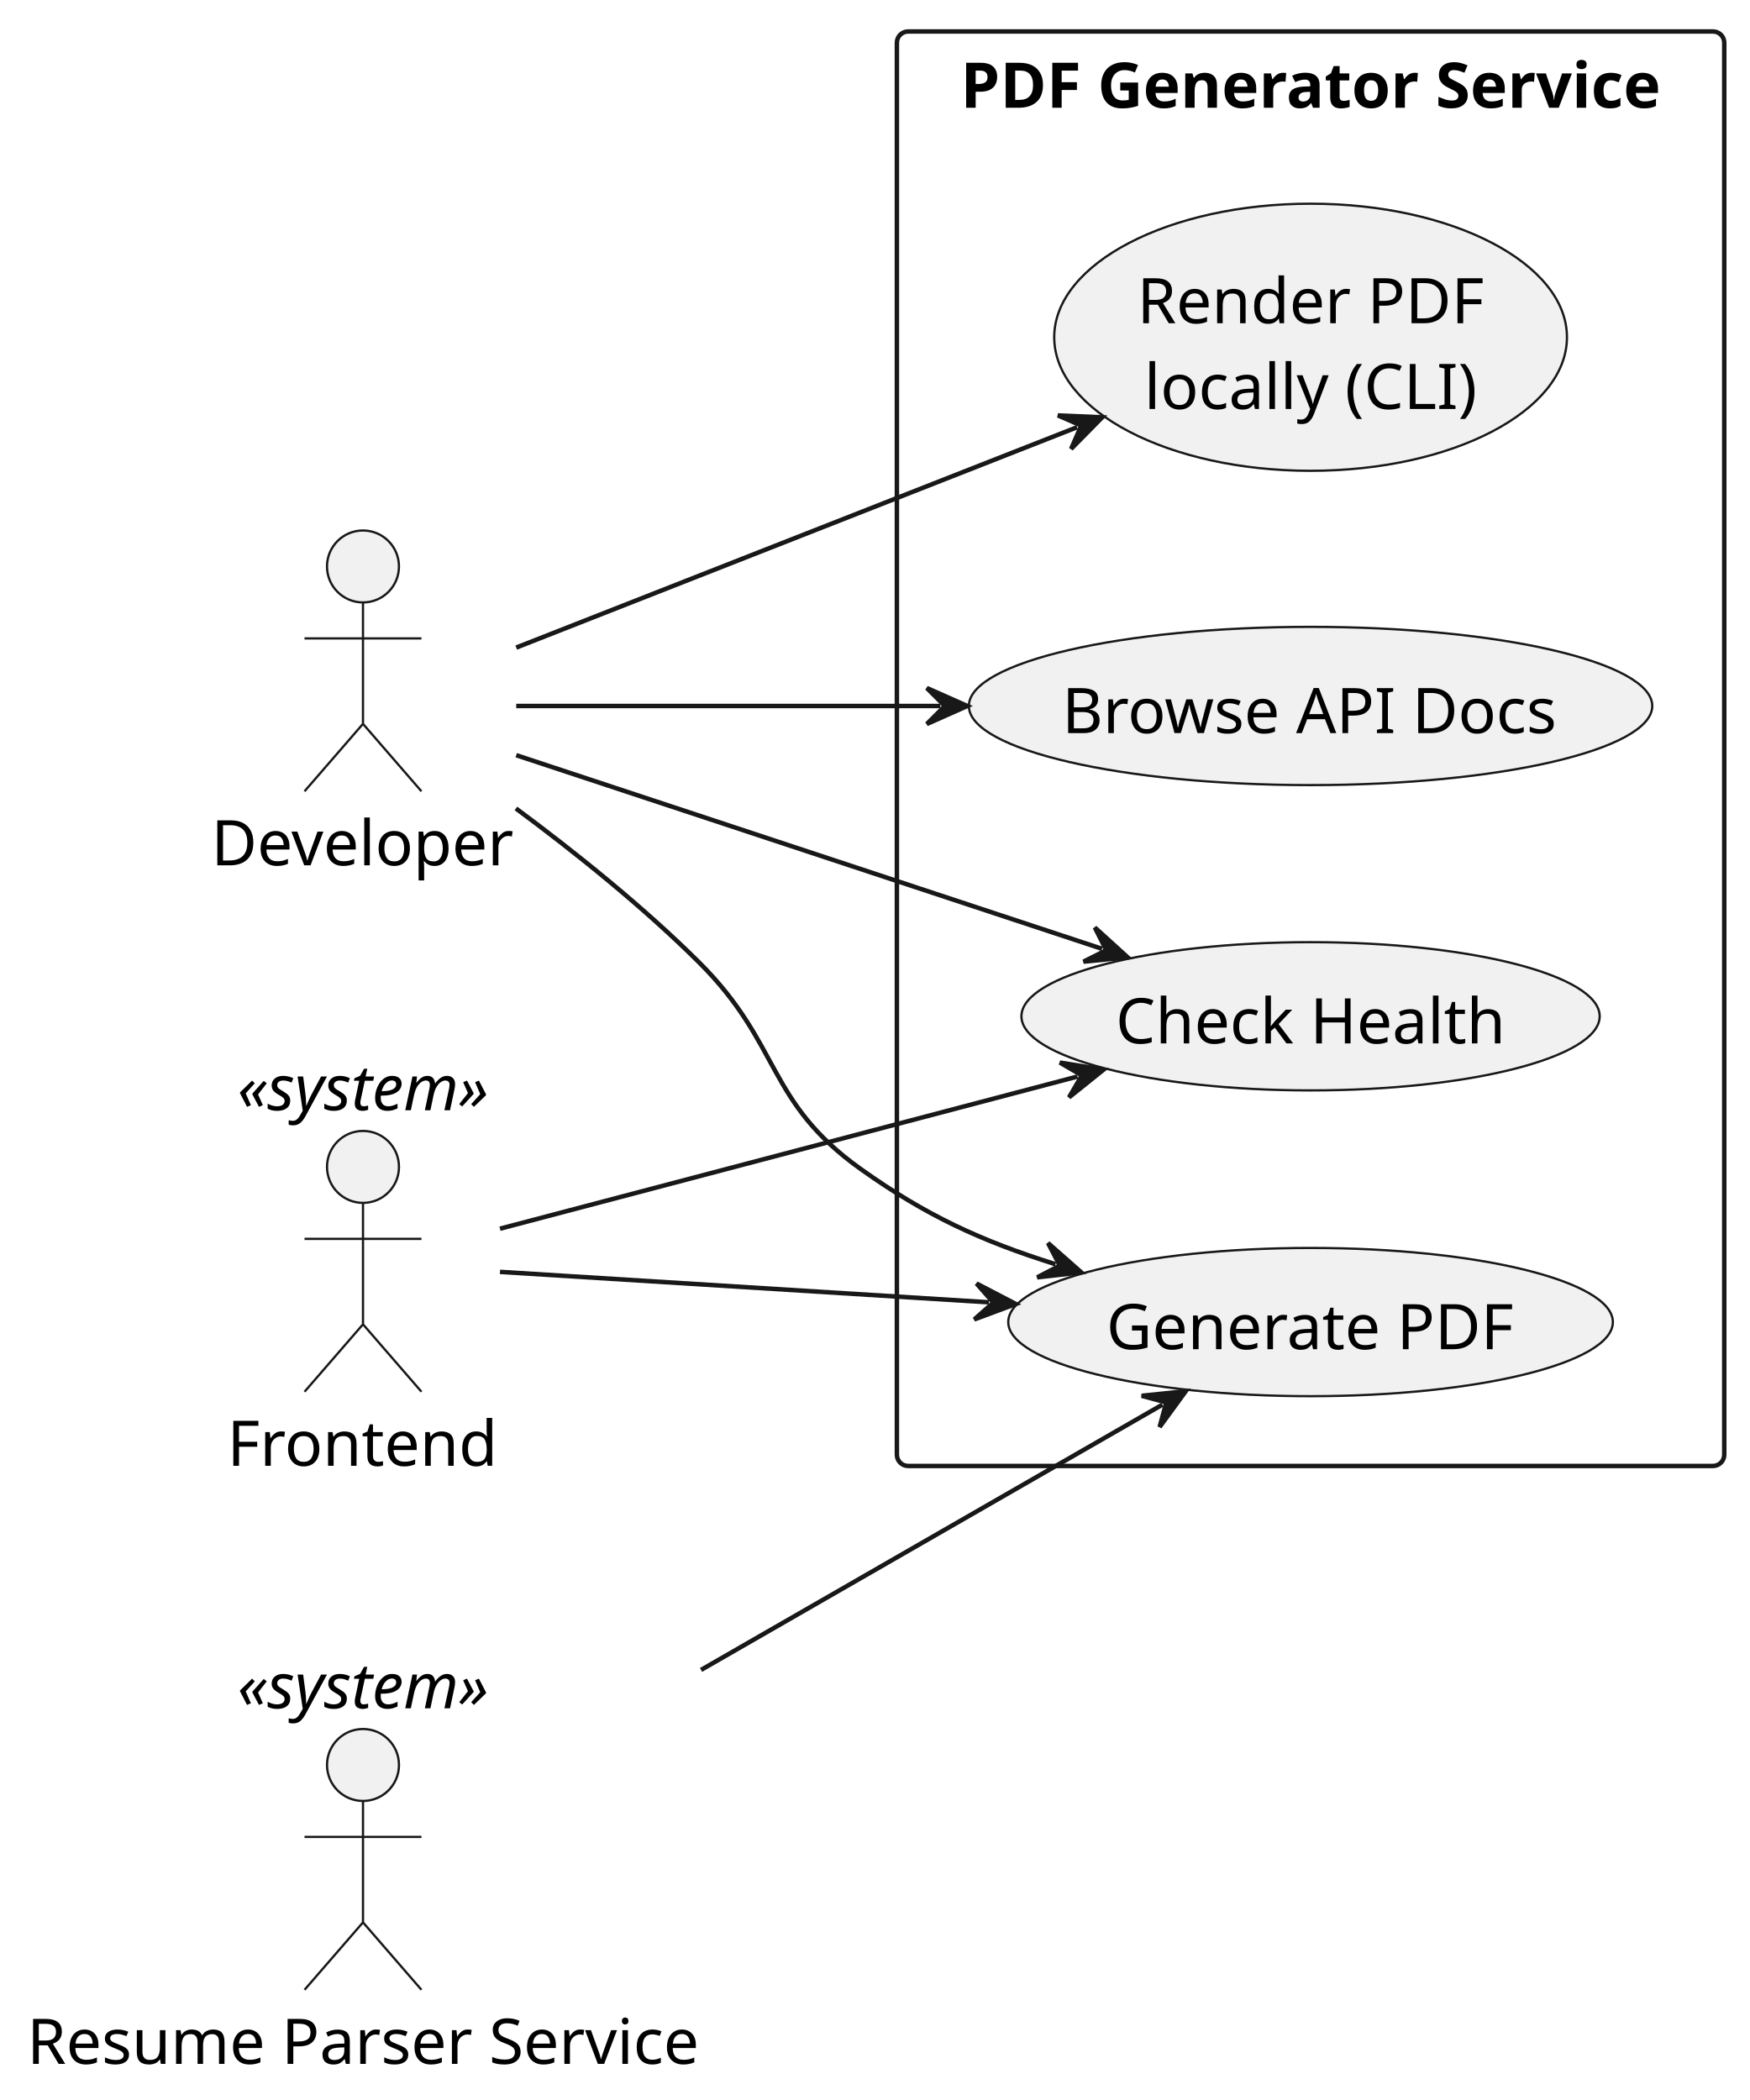
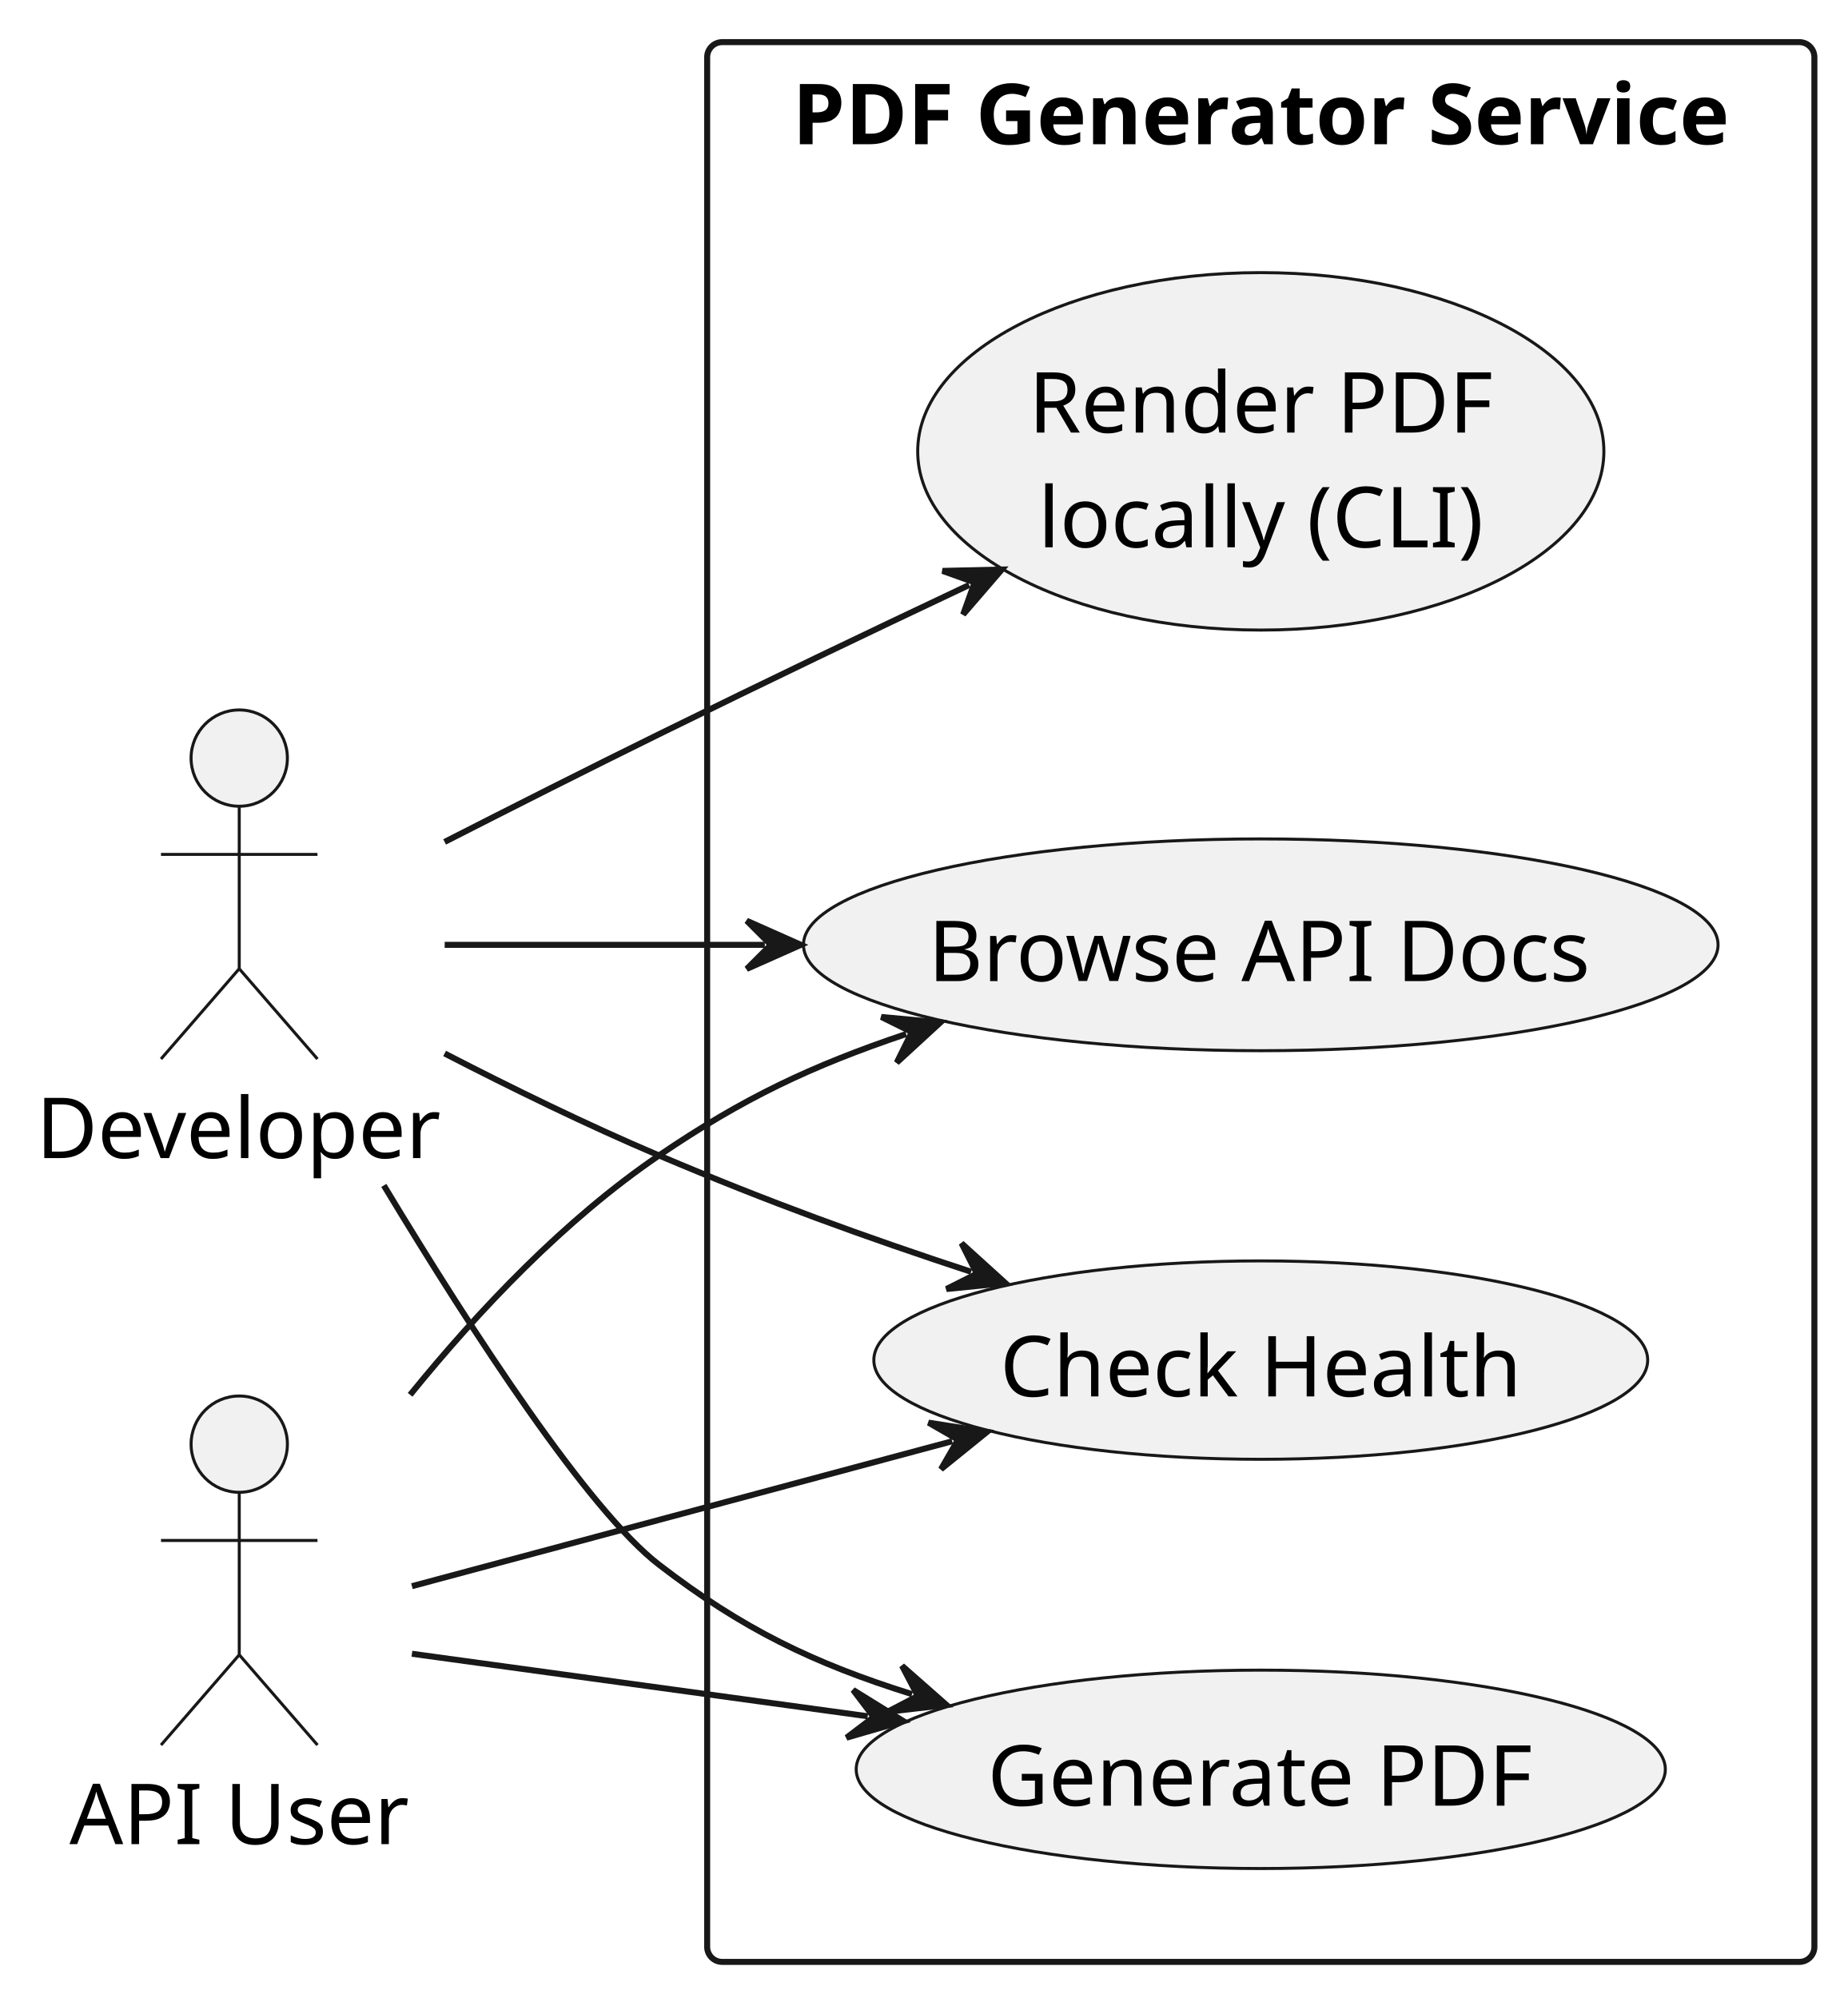
- <svg xmlns="http://www.w3.org/2000/svg" contentStyleType="text/css" data-diagram-type="DESCRIPTION" height="467px" preserveAspectRatio="none" style="width:389px;height:467px;background:#FFFFFF;" version="1.1" viewBox="0 0 389 467" width="389px" zoomAndPan="magnify">
+ <svg xmlns="http://www.w3.org/2000/svg" contentStyleType="text/css" data-diagram-type="DESCRIPTION" height="332px" preserveAspectRatio="none" style="width:307px;height:332px;background:#FFFFFF;" version="1.1" viewBox="0 0 307 332" width="307px" zoomAndPan="magnify">
  <defs />
  <g>
-     <g class="cluster" data-qualified-name="PDF Generator Service" data-source-line="9" id="ent0005">
-       <rect fill="none" height="319" rx="2.5" ry="2.5" style="stroke:#181818;stroke-width:1;" width="183.96" x="199.42" y="7" />
-       <text fill="#000000" font-family="sans-serif" font-size="14" font-weight="bold" lengthAdjust="spacing" textLength="155.679" x="213.56" y="23.966">PDF Generator Service</text>
+     <g class="cluster" data-qualified-name="PDF Generator Service" data-source-line="8" id="ent0004">
+       <rect fill="none" height="319" rx="2.5" ry="2.5" style="stroke:#181818;stroke-width:1;" width="183.96" x="117.49" y="7" />
+       <text fill="#000000" font-family="sans-serif" font-size="14" font-weight="bold" lengthAdjust="spacing" textLength="155.679" x="131.63" y="23.966">PDF Generator Service</text>
    </g>
-     <g class="entity" data-qualified-name="PDF Generator Service.UC_Generate" data-source-line="10" id="ent0006">
-       <ellipse cx="291.398" cy="294.003" fill="#F1F1F1" rx="67.218" ry="16.483" style="stroke:#181818;stroke-width:0.5;" />
-       <text fill="#000000" font-family="sans-serif" font-size="14" lengthAdjust="spacing" textLength="90.818" x="245.989" y="300.037">Generate PDF</text>
+     <g class="entity" data-qualified-name="PDF Generator Service.UC_Generate" data-source-line="9" id="ent0005">
+       <ellipse cx="209.468" cy="294.003" fill="#F1F1F1" rx="67.218" ry="16.483" style="stroke:#181818;stroke-width:0.5;" />
+       <text fill="#000000" font-family="sans-serif" font-size="14" lengthAdjust="spacing" textLength="90.818" x="164.059" y="300.037">Generate PDF</text>
    </g>
-     <g class="entity" data-qualified-name="PDF Generator Service.UC_Health" data-source-line="11" id="ent0007">
-       <ellipse cx="291.397" cy="226.003" fill="#F1F1F1" rx="64.287" ry="16.483" style="stroke:#181818;stroke-width:0.5;" />
-       <text fill="#000000" font-family="sans-serif" font-size="14" lengthAdjust="spacing" textLength="86.674" x="248.061" y="232.037">Check Health</text>
+     <g class="entity" data-qualified-name="PDF Generator Service.UC_Health" data-source-line="10" id="ent0006">
+       <ellipse cx="209.468" cy="226.003" fill="#F1F1F1" rx="64.287" ry="16.483" style="stroke:#181818;stroke-width:0.5;" />
+       <text fill="#000000" font-family="sans-serif" font-size="14" lengthAdjust="spacing" textLength="86.674" x="166.131" y="232.037">Check Health</text>
    </g>
-     <g class="entity" data-qualified-name="PDF Generator Service.UC_Docs" data-source-line="12" id="ent0008">
-       <ellipse cx="291.398" cy="156.996" fill="#F1F1F1" rx="75.978" ry="17.596" style="stroke:#181818;stroke-width:0.5;" />
-       <text fill="#000000" font-family="sans-serif" font-size="14" lengthAdjust="spacing" textLength="110.516" x="236.141" y="163.03">Browse API Docs</text>
+     <g class="entity" data-qualified-name="PDF Generator Service.UC_Docs" data-source-line="11" id="ent0007">
+       <ellipse cx="209.468" cy="156.996" fill="#F1F1F1" rx="75.978" ry="17.596" style="stroke:#181818;stroke-width:0.5;" />
+       <text fill="#000000" font-family="sans-serif" font-size="14" lengthAdjust="spacing" textLength="110.516" x="154.21" y="163.03">Browse API Docs</text>
    </g>
-     <g class="entity" data-qualified-name="PDF Generator Service.UC_CLI" data-source-line="13" id="ent0009">
-       <ellipse cx="291.403" cy="74.998" fill="#F1F1F1" rx="57.003" ry="29.698" style="stroke:#181818;stroke-width:0.5;" />
-       <text fill="#000000" font-family="sans-serif" font-size="14" lengthAdjust="spacing" textLength="77.14" x="252.833" y="71.879">Render PDF</text>
-       <text fill="#000000" font-family="sans-serif" font-size="14" lengthAdjust="spacing" textLength="73.99" x="254.408" y="90.947">locally (CLI)</text>
+     <g class="entity" data-qualified-name="PDF Generator Service.UC_CLI" data-source-line="12" id="ent0008">
+       <ellipse cx="209.473" cy="74.998" fill="#F1F1F1" rx="57.003" ry="29.698" style="stroke:#181818;stroke-width:0.5;" />
+       <text fill="#000000" font-family="sans-serif" font-size="14" lengthAdjust="spacing" textLength="77.14" x="170.903" y="71.879">Render PDF</text>
+       <text fill="#000000" font-family="sans-serif" font-size="14" lengthAdjust="spacing" textLength="73.99" x="172.478" y="90.947">locally (CLI)</text>
    </g>
    <g class="entity" data-qualified-name="Dev" data-source-line="5" id="ent0002">
-       <ellipse cx="80.707" cy="125.97" fill="#F1F1F1" rx="8" ry="8" style="stroke:#181818;stroke-width:0.5;" />
-       <path d="M80.707,133.97 L80.707,160.97 M67.707,141.97 L93.707,141.97 M80.707,160.97 L67.707,175.97 M80.707,160.97 L93.707,175.97" fill="none" style="stroke:#181818;stroke-width:0.5;" />
-       <text fill="#000000" font-family="sans-serif" font-size="14" lengthAdjust="spacing" textLength="67.494" x="46.96" y="192.436">Developer</text>
+       <ellipse cx="39.747" cy="125.97" fill="#F1F1F1" rx="8" ry="8" style="stroke:#181818;stroke-width:0.5;" />
+       <path d="M39.747,133.97 L39.747,160.97 M26.747,141.97 L52.747,141.97 M39.747,160.97 L26.747,175.97 M39.747,160.97 L52.747,175.97" fill="none" style="stroke:#181818;stroke-width:0.5;" />
+       <text fill="#000000" font-family="sans-serif" font-size="14" lengthAdjust="spacing" textLength="67.494" x="6" y="192.436">Developer</text>
    </g>
-     <g class="entity" data-qualified-name="Frontend" data-source-line="6" id="ent0003">
-       <ellipse cx="80.711" cy="259.498" fill="#F1F1F1" rx="8" ry="8" style="stroke:#181818;stroke-width:0.5;" />
-       <path d="M80.711,267.498 L80.711,294.498 M67.711,275.498 L93.711,275.498 M80.711,294.498 L67.711,309.498 M80.711,294.498 L93.711,309.498" fill="none" style="stroke:#181818;stroke-width:0.5;" />
-       <text fill="#000000" font-family="sans-serif" font-size="14" lengthAdjust="spacing" textLength="60.382" x="50.52" y="325.964">Frontend</text>
-       <text fill="#000000" font-family="sans-serif" font-size="14" font-style="italic" lengthAdjust="spacing" textLength="55.874" x="52.774" y="246.896">«system»</text>
+     <g class="entity" data-qualified-name="User" data-source-line="6" id="ent0003">
+       <ellipse cx="39.75" cy="239.97" fill="#F1F1F1" rx="8" ry="8" style="stroke:#181818;stroke-width:0.5;" />
+       <path d="M39.75,247.97 L39.75,274.97 M26.75,255.97 L52.75,255.97 M39.75,274.97 L26.75,289.97 M39.75,274.97 L52.75,289.97" fill="none" style="stroke:#181818;stroke-width:0.5;" />
+       <text fill="#000000" font-family="sans-serif" font-size="14" lengthAdjust="spacing" textLength="56.42" x="11.54" y="306.436">API User</text>
    </g>
-     <g class="entity" data-qualified-name="Parser" data-source-line="7" id="ent0004">
-       <ellipse cx="80.711" cy="392.498" fill="#F1F1F1" rx="8" ry="8" style="stroke:#181818;stroke-width:0.5;" />
-       <path d="M80.711,400.498 L80.711,427.498 M67.711,408.498 L93.711,408.498 M80.711,427.498 L67.711,442.498 M80.711,427.498 L93.711,442.498" fill="none" style="stroke:#181818;stroke-width:0.5;" />
-       <text fill="#000000" font-family="sans-serif" font-size="14" lengthAdjust="spacing" textLength="149.421" x="6" y="458.964">Resume Parser Service</text>
-       <text fill="#000000" font-family="sans-serif" font-size="14" font-style="italic" lengthAdjust="spacing" textLength="55.874" x="52.774" y="379.896">«system»</text>
+     <g class="link" data-entity-1="ent0002" data-entity-2="ent0007" data-link-type="dependency" data-source-line="15" id="lnk9">
+       <path d="M73.88,157 C90.88,157 106.32,157 127.07,157" fill="none" id="Dev-to-UC_Docs" style="stroke:#181818;stroke-width:1;" />
+       <polygon fill="#181818" points="133.07,157,124.07,153,128.07,157,124.07,161,133.07,157" style="stroke:#181818;stroke-width:1;" />
    </g>
    <g class="link" data-entity-1="ent0002" data-entity-2="ent0008" data-link-type="dependency" data-source-line="16" id="lnk10">
-       <path d="M114.78,157 C141.67,157 174.67,157 209.08,157" fill="none" id="Dev-to-UC_Docs" style="stroke:#181818;stroke-width:1;" />
-       <polygon fill="#181818" points="215.08,157,206.08,153,210.08,157,206.08,161,215.08,157" style="stroke:#181818;stroke-width:1;" />
+       <path d="M73.87,139.9 C85.14,134.15 97.84,127.73 109.49,122 C128.1,112.85 143.385,105.532 161.024,97.202" fill="none" id="Dev-to-UC_CLI" style="stroke:#181818;stroke-width:1;" />
+       <polygon fill="#181818" points="166.45,94.64,156.604,94.866,161.929,96.775,160.02,102.1,166.45,94.64" style="stroke:#181818;stroke-width:1;" />
    </g>
-     <g class="link" data-entity-1="ent0002" data-entity-2="ent0009" data-link-type="dependency" data-source-line="17" id="lnk11">
-       <path d="M114.78,144.01 C149.95,130.19 200.226,110.435 239.486,95.005" fill="none" id="Dev-to-UC_CLI" style="stroke:#181818;stroke-width:1;" />
-       <polygon fill="#181818" points="245.07,92.81,235.231,92.379,240.417,94.639,238.157,99.825,245.07,92.81" style="stroke:#181818;stroke-width:1;" />
+     <g class="link" data-entity-1="ent0002" data-entity-2="ent0005" data-link-type="dependency" data-source-line="17" id="lnk11">
+       <path d="M63.77,196.98 C78.82,221.93 97.79,250.98 109.49,260 C123.38,270.7 135.135,276.376 151.535,281.516" fill="none" id="Dev-to-UC_Generate" style="stroke:#181818;stroke-width:1;" />
+       <polygon fill="#181818" points="157.26,283.31,149.868,276.801,152.489,281.815,147.476,284.435,157.26,283.31" style="stroke:#181818;stroke-width:1;" />
    </g>
    <g class="link" data-entity-1="ent0002" data-entity-2="ent0006" data-link-type="dependency" data-source-line="18" id="lnk12">
-       <path d="M114.71,179.78 C127.98,189.61 143.03,201.68 155.42,214 C173.83,232.31 170.27,244.94 191.42,260 C205.93,270.33 218.106,275.931 234.686,281.141" fill="none" id="Dev-to-UC_Generate" style="stroke:#181818;stroke-width:1;" />
-       <polygon fill="#181818" points="240.41,282.94,233.023,276.426,235.64,281.441,230.625,284.058,240.41,282.94" style="stroke:#181818;stroke-width:1;" />
+       <path d="M73.87,175.05 C85.03,180.81 97.66,186.98 109.49,192 C128.06,199.87 143.441,205.433 161.351,211.333" fill="none" id="Dev-to-UC_Health" style="stroke:#181818;stroke-width:1;" />
+       <polygon fill="#181818" points="167.05,213.21,159.753,206.595,162.301,211.646,157.25,214.193,167.05,213.21" style="stroke:#181818;stroke-width:1;" />
    </g>
-     <g class="link" data-entity-1="ent0002" data-entity-2="ent0007" data-link-type="dependency" data-source-line="19" id="lnk13">
-       <path d="M114.78,167.94 C151.67,180.13 205.643,197.976 245.023,210.996" fill="none" id="Dev-to-UC_Health" style="stroke:#181818;stroke-width:1;" />
-       <polygon fill="#181818" points="250.72,212.88,243.431,206.257,245.973,211.31,240.919,213.853,250.72,212.88" style="stroke:#181818;stroke-width:1;" />
+     <g class="link" data-entity-1="ent0003" data-entity-2="ent0005" data-link-type="dependency" data-source-line="20" id="lnk13">
+       <path d="M68.44,274.8 C90.59,277.83 116.456,281.385 144.166,285.185" fill="none" id="User-to-UC_Generate" style="stroke:#181818;stroke-width:1;" />
+       <polygon fill="#181818" points="150.11,286,141.737,280.814,145.156,285.321,140.65,288.74,150.11,286" style="stroke:#181818;stroke-width:1;" />
    </g>
    <g class="link" data-entity-1="ent0003" data-entity-2="ent0006" data-link-type="dependency" data-source-line="21" id="lnk14">
-       <path d="M111.17,282.84 C140.83,284.68 181.561,287.228 219.871,289.608" fill="none" id="Frontend-to-UC_Generate" style="stroke:#181818;stroke-width:1;" />
-       <polygon fill="#181818" points="225.86,289.98,217.125,285.43,220.87,289.67,216.629,293.414,225.86,289.98" style="stroke:#181818;stroke-width:1;" />
+       <path d="M68.44,263.57 C94.4,256.6 127.855,247.624 158.205,239.484" fill="none" id="User-to-UC_Health" style="stroke:#181818;stroke-width:1;" />
+       <polygon fill="#181818" points="164,237.93,154.271,236.398,159.171,239.225,156.343,244.125,164,237.93" style="stroke:#181818;stroke-width:1;" />
    </g>
    <g class="link" data-entity-1="ent0003" data-entity-2="ent0007" data-link-type="dependency" data-source-line="22" id="lnk15">
-       <path d="M111.17,273.24 C146.11,264.03 198.928,250.109 239.578,239.399" fill="none" id="Frontend-to-UC_Health" style="stroke:#181818;stroke-width:1;" />
-       <polygon fill="#181818" points="245.38,237.87,235.658,236.295,240.545,239.144,237.696,244.031,245.38,237.87" style="stroke:#181818;stroke-width:1;" />
-     </g>
-     <g class="link" data-entity-1="ent0004" data-entity-2="ent0006" data-link-type="dependency" data-source-line="24" id="lnk16">
-       <path d="M155.87,371.36 C193.36,349.8 231.339,327.961 258.449,312.371" fill="none" id="Parser-to-UC_Generate" style="stroke:#181818;stroke-width:1;" />
-       <polygon fill="#181818" points="263.65,309.38,253.854,310.399,259.316,311.873,257.842,317.334,263.65,309.38" style="stroke:#181818;stroke-width:1;" />
+       <path d="M68.14,231.77 C79.58,217.67 93.86,202.63 109.49,192 C123.51,182.47 134.714,177.157 150.554,171.817" fill="none" id="User-to-UC_Docs" style="stroke:#181818;stroke-width:1;" />
+       <polygon fill="#181818" points="156.24,169.9,146.434,168.985,151.502,171.497,148.989,176.565,156.24,169.9" style="stroke:#181818;stroke-width:1;" />
    </g>
  </g>
</svg>
